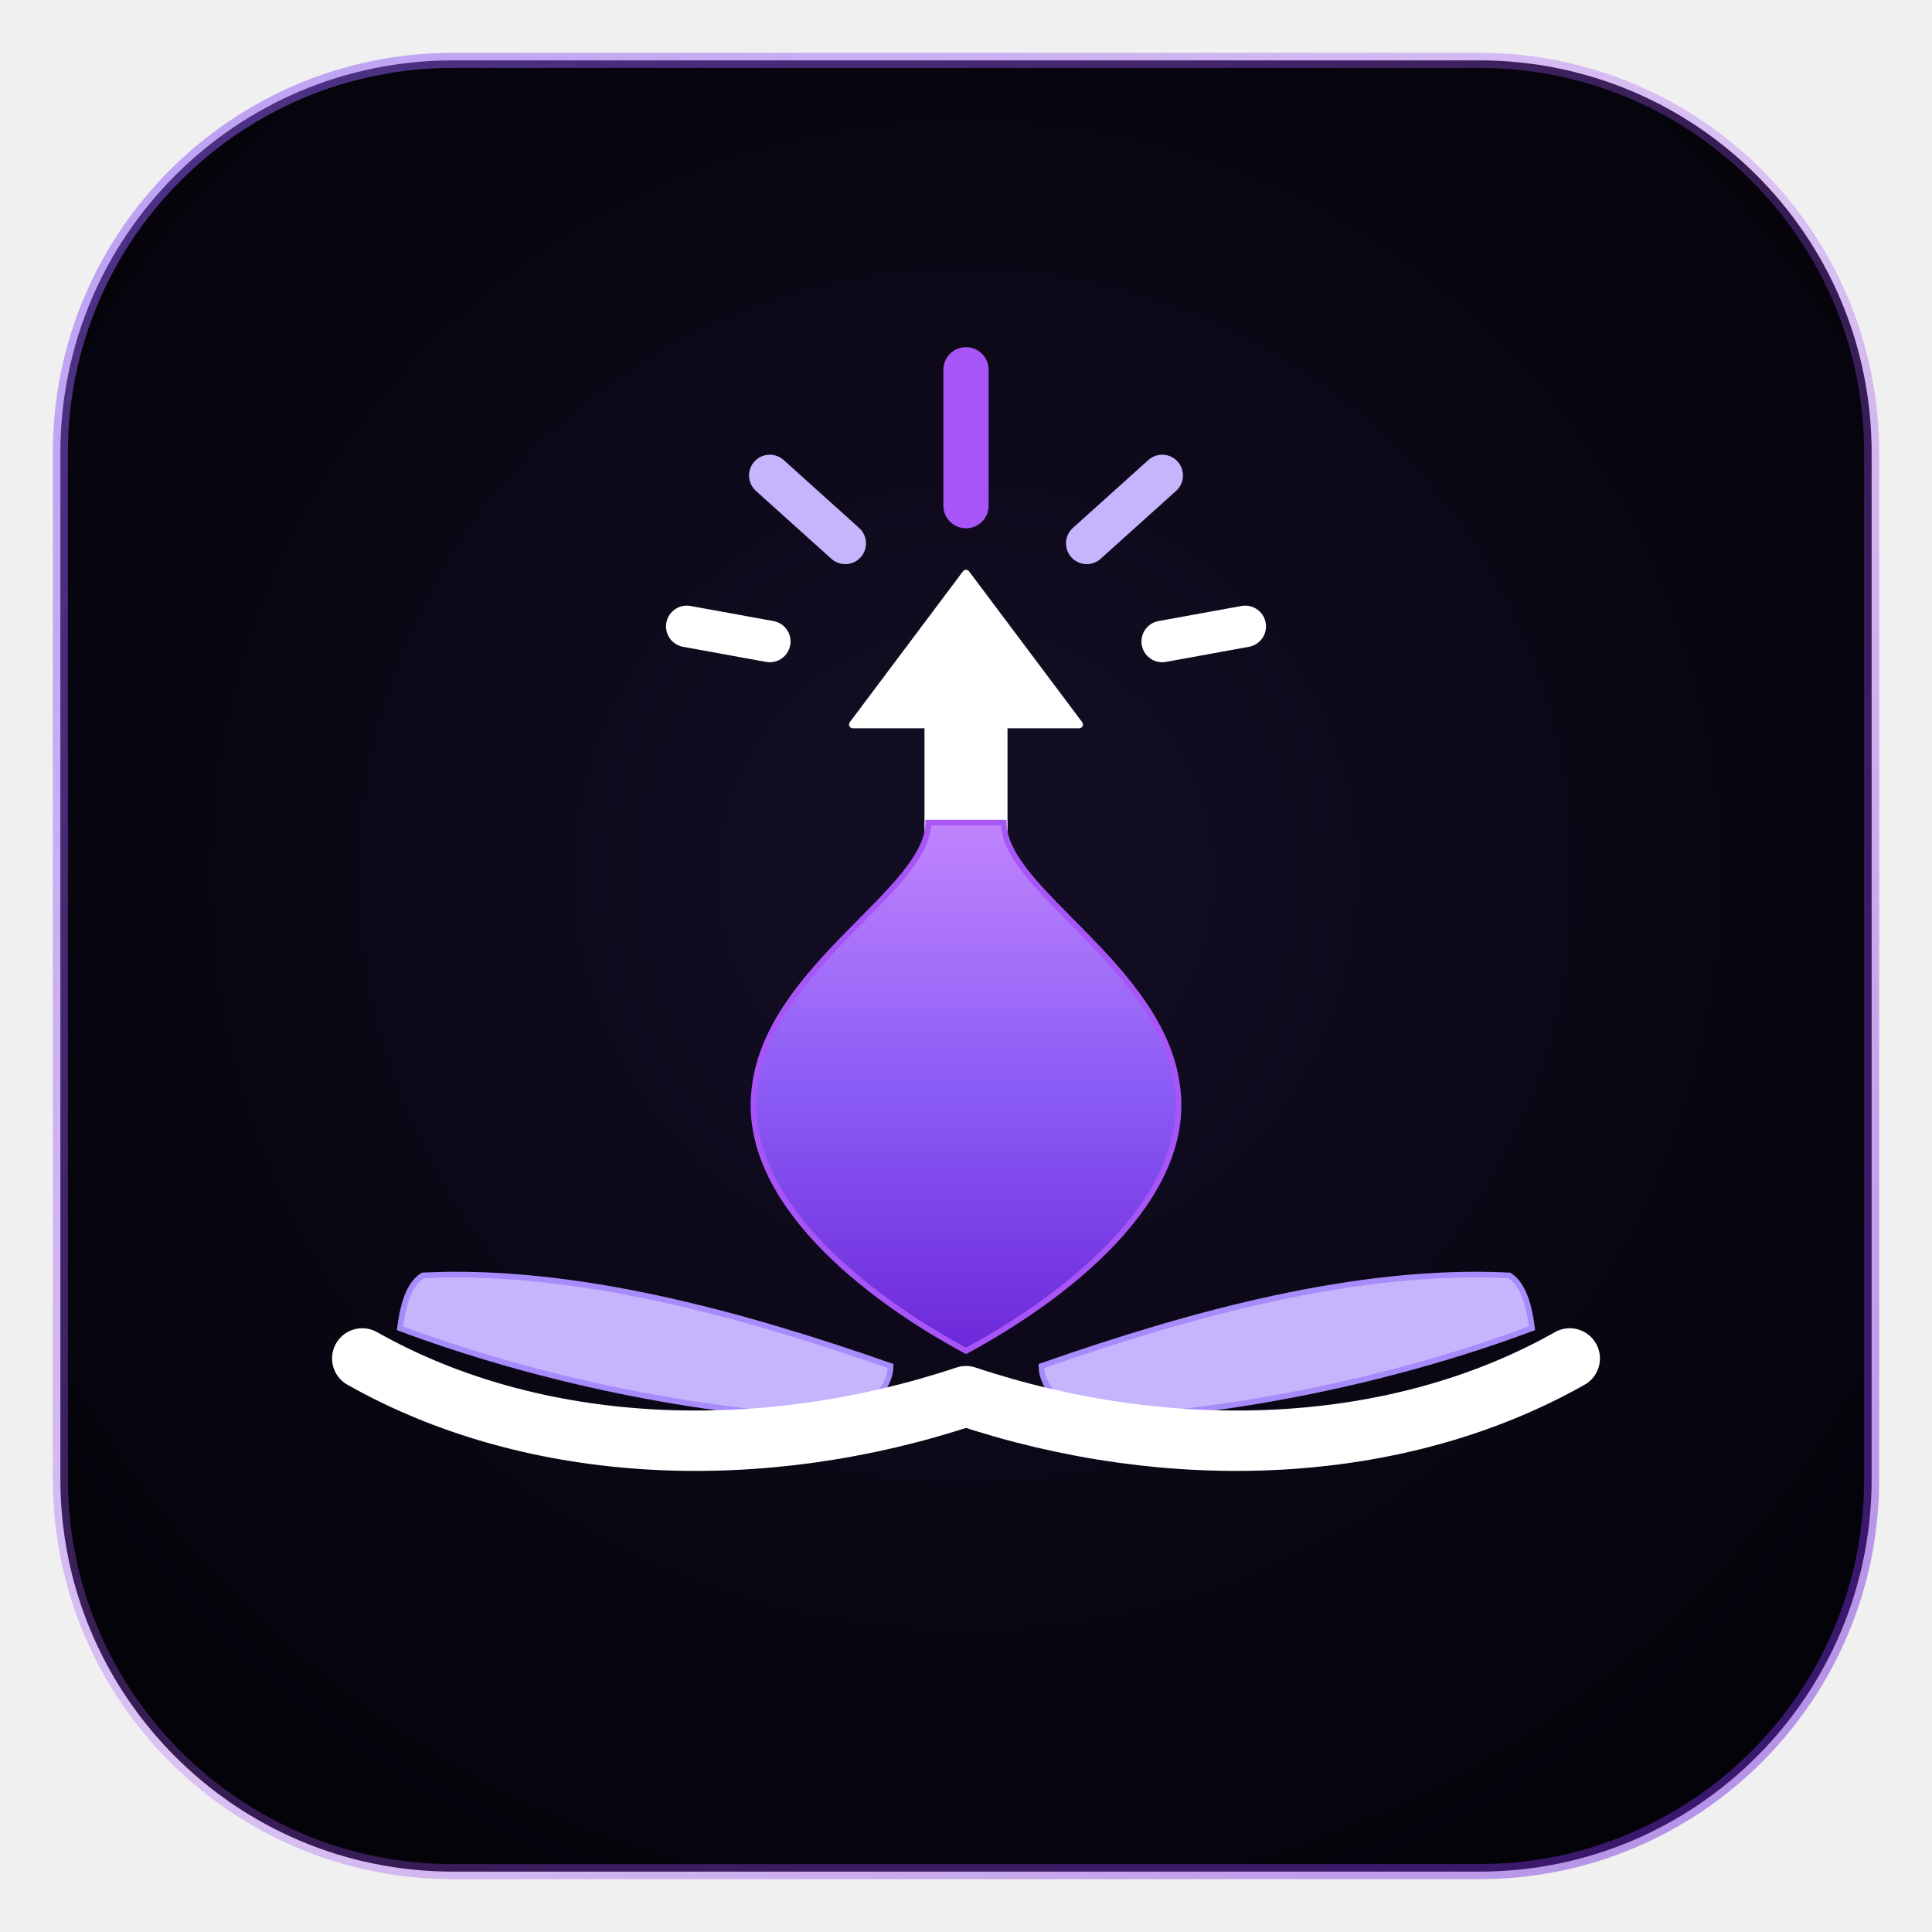
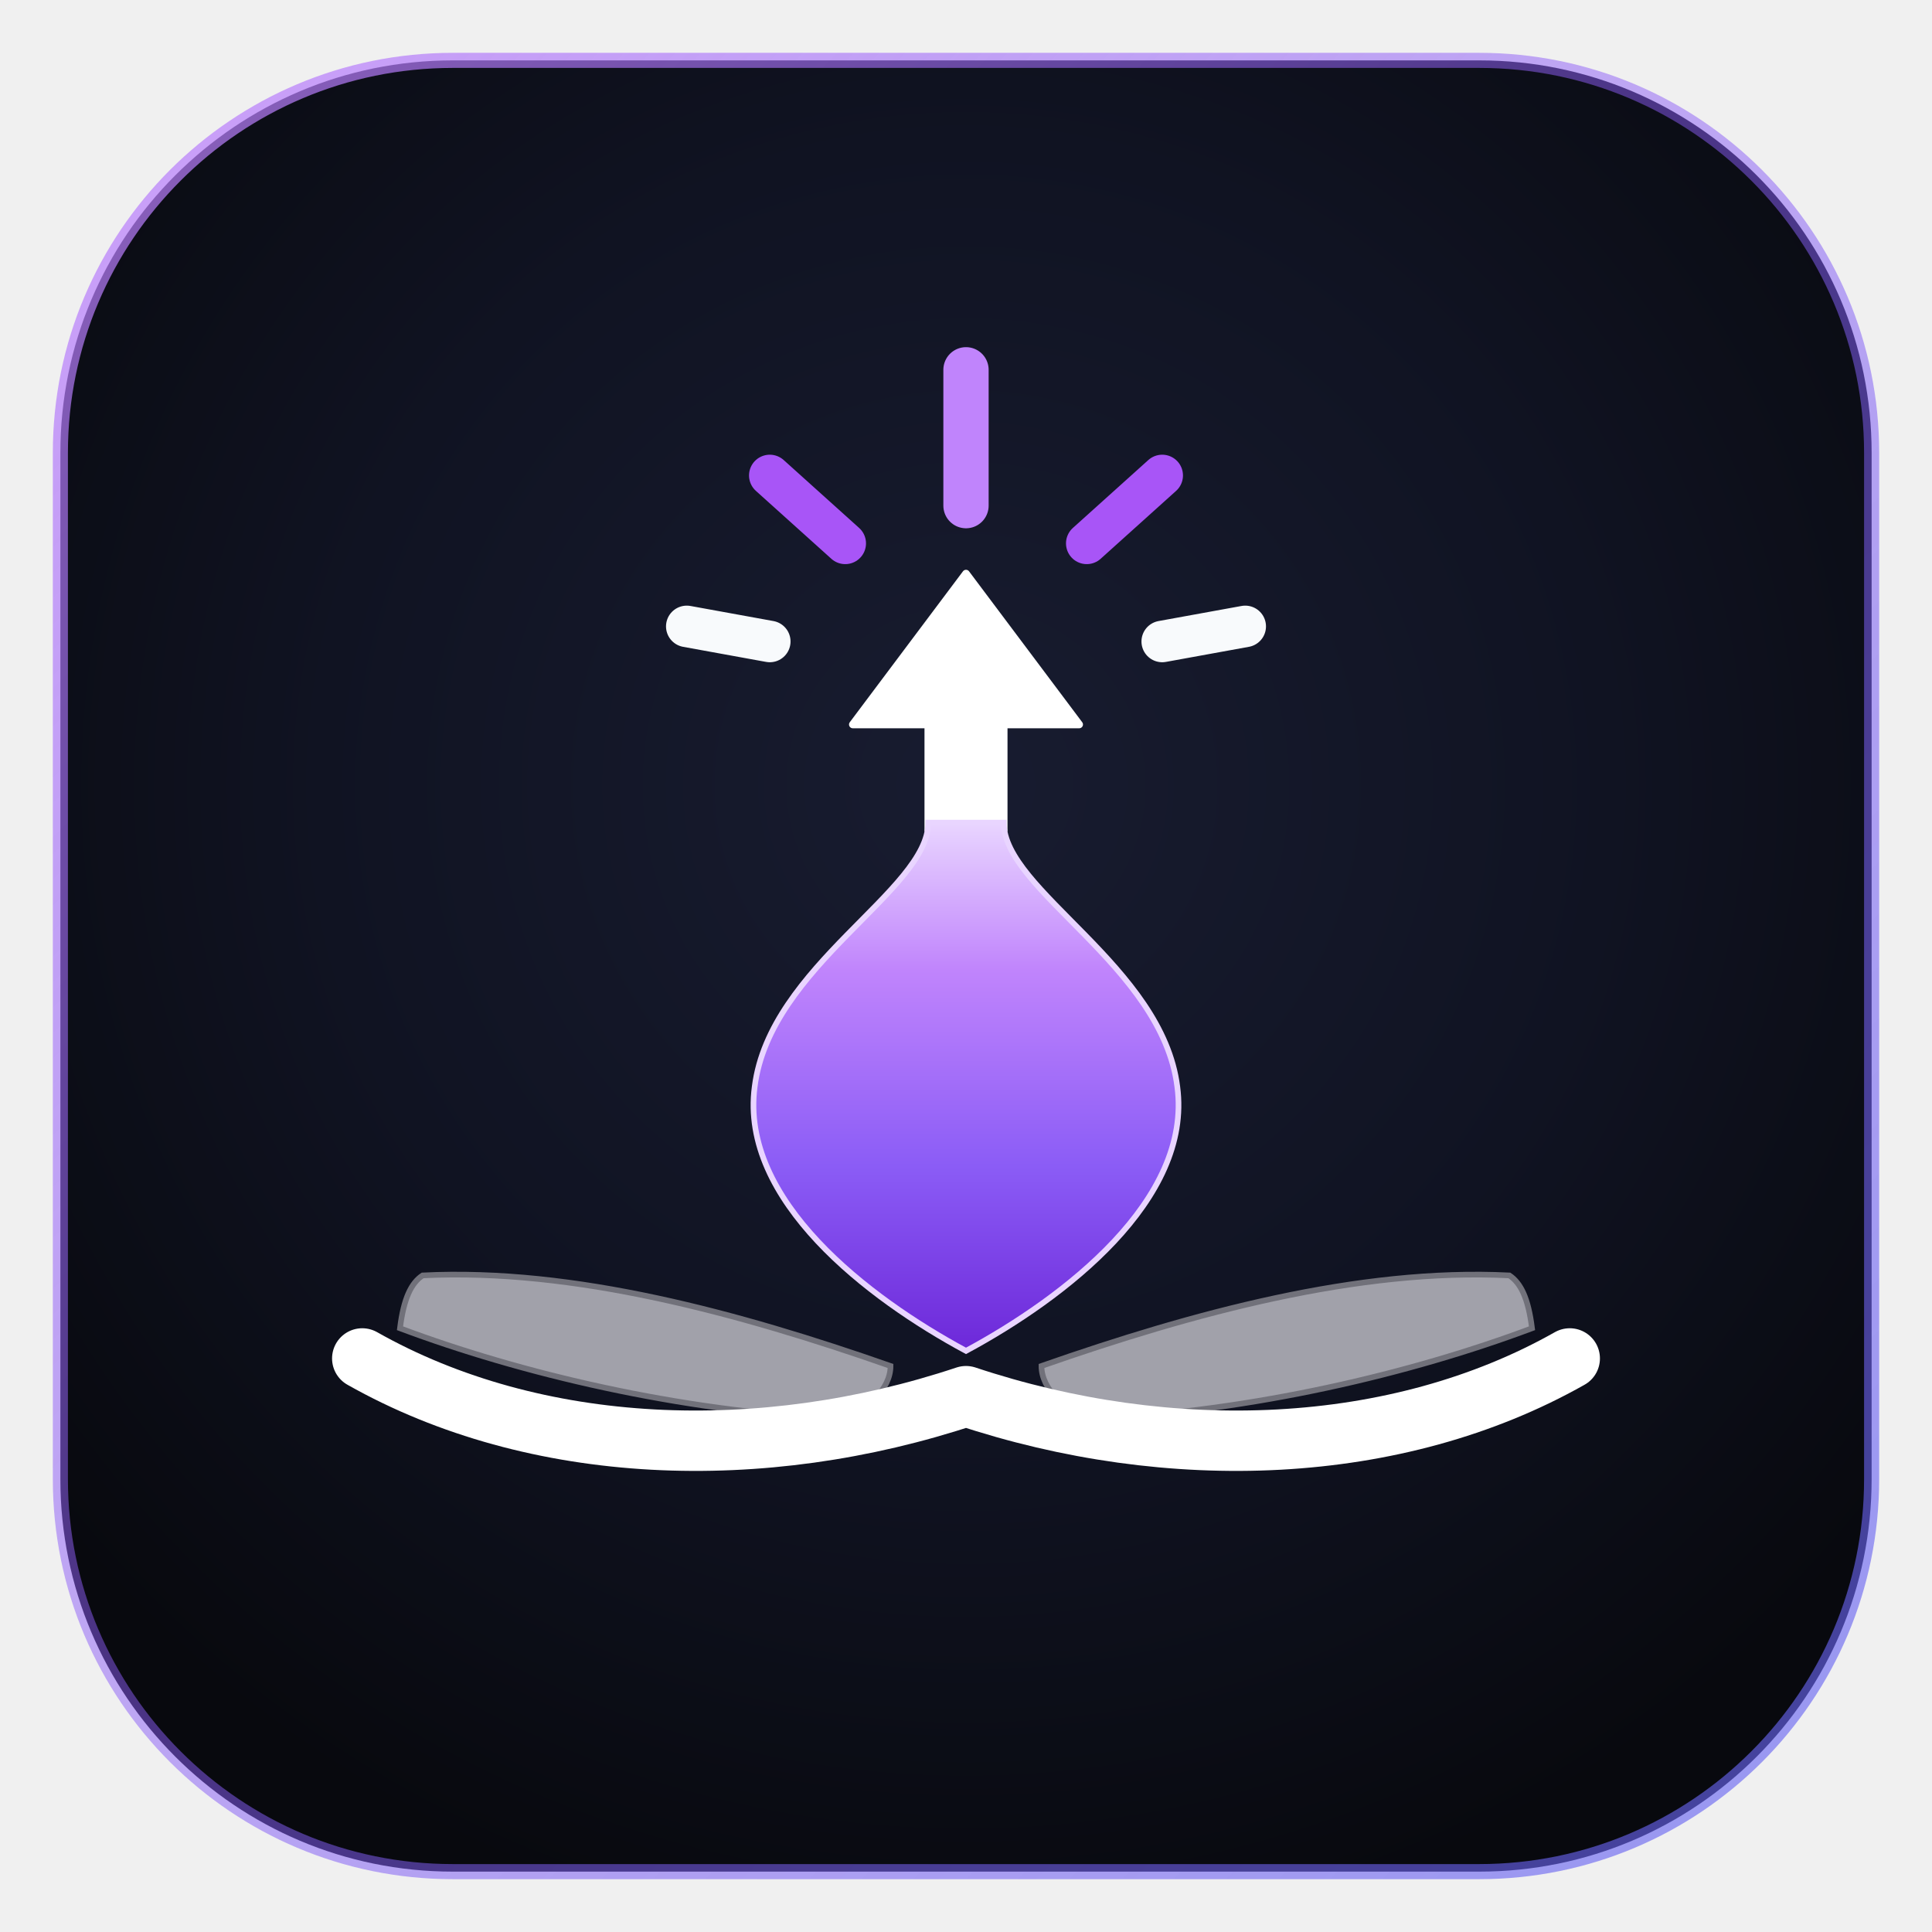
<svg xmlns="http://www.w3.org/2000/svg" viewBox="0 0 512 512" width="512" height="512" fill="none">
  <defs>
    <linearGradient id="engez-dark-flame" x1="256" y1="208" x2="256" y2="348" gradientUnits="userSpaceOnUse">
-       <stop offset="0%" stop-color="#C084FC" />
-       <stop offset="50%" stop-color="#8B5CF6" />
+       <stop offset="0%" stop-color="#E9D5FF" />
+       <stop offset="28%" stop-color="#C084FC" />
+       <stop offset="65%" stop-color="#8B5CF6" />
      <stop offset="100%" stop-color="#6D28D9" />
    </linearGradient>
    <linearGradient id="engez-dark-border" x1="16" y1="16" x2="496" y2="496" gradientUnits="userSpaceOnUse">
-       <stop offset="0%" stop-color="#8B5CF6" stop-opacity="0.55" />
-       <stop offset="50%" stop-color="#A855F7" stop-opacity="0.30" />
-       <stop offset="100%" stop-color="#6D28D9" stop-opacity="0.50" />
+       <stop offset="0%" stop-color="#C084FC" stop-opacity="0.75" />
+       <stop offset="45%" stop-color="#8B5CF6" stop-opacity="0.50" />
+       <stop offset="100%" stop-color="#6366F1" stop-opacity="0.65" />
    </linearGradient>
-     <radialGradient id="engez-dark-glow" cx="50%" cy="45%" r="60%">
-       <stop offset="0%" stop-color="#140E26" />
-       <stop offset="65%" stop-color="#0A0714" />
-       <stop offset="100%" stop-color="#05030A" />
+     <radialGradient id="engez-dark-glow" cx="50%" cy="40%" r="65%">
+       <stop offset="0%" stop-color="#181C30" />
+       <stop offset="55%" stop-color="#101322" />
+       <stop offset="100%" stop-color="#08090E" />
    </radialGradient>
  </defs>
  <rect x="16" y="16" width="480" height="480" rx="104" fill="url(#engez-dark-glow)" stroke="url(#engez-dark-border)" stroke-width="4" />
  <g id="engez-brand-mark" transform="translate(0, 10)">
-     <line x1="256" y1="88" x2="256" y2="124" stroke="#A855F7" stroke-width="12" stroke-linecap="round" />
-     <line x1="204" y1="116" x2="224" y2="134" stroke="#C4B5FD" stroke-width="11" stroke-linecap="round" />
-     <line x1="308" y1="116" x2="288" y2="134" stroke="#C4B5FD" stroke-width="11" stroke-linecap="round" />
-     <line x1="182" y1="156" x2="204" y2="160" stroke="#FFFFFF" stroke-width="11" stroke-linecap="round" />
-     <line x1="330" y1="156" x2="308" y2="160" stroke="#FFFFFF" stroke-width="11" stroke-linecap="round" />
+     <line x1="256" y1="88" x2="256" y2="124" stroke="#C084FC" stroke-width="12" stroke-linecap="round" />
+     <line x1="204" y1="116" x2="224" y2="134" stroke="#A855F7" stroke-width="11" stroke-linecap="round" />
+     <line x1="308" y1="116" x2="288" y2="134" stroke="#A855F7" stroke-width="11" stroke-linecap="round" />
+     <line x1="182" y1="156" x2="204" y2="160" stroke="#F8FAFC" stroke-width="11" stroke-linecap="round" />
+     <line x1="330" y1="156" x2="308" y2="160" stroke="#F8FAFC" stroke-width="11" stroke-linecap="round" />
    <path d="M 256 142           L 286 182           L 266 182           L 266 210           L 246 210           L 246 182           L 226 182           Z" fill="#FFFFFF" stroke="#FFFFFF" stroke-width="2" stroke-linejoin="round" />
-     <path d="M 246 208           C 246 226, 204 246, 200 278           C 196 308, 230 334, 256 348           C 282 334, 316 308, 312 278           C 308 246, 266 226, 266 208           Z" fill="url(#engez-dark-flame)" stroke="#A855F7" stroke-width="1.5" />
-     <path d="M 112 328           C 152 326, 196 338, 236 352           C 236 358, 230 364, 222 366           C 180 364, 138 354, 106 342           C 107 334, 109 330, 112 328           Z" fill="#C4B5FD" stroke="#A78BFA" stroke-width="1.5" />
-     <path d="M 400 328           C 360 326, 316 338, 276 352           C 276 358, 282 364, 290 366           C 332 364, 374 354, 406 342           C 405 334, 403 330, 400 328           Z" fill="#C4B5FD" stroke="#A78BFA" stroke-width="1.5" />
+     <path d="M 246 208           C 246 226, 204 246, 200 278           C 196 308, 230 334, 256 348           C 282 334, 316 308, 312 278           C 308 246, 266 226, 266 208           Z" fill="url(#engez-dark-flame)" stroke="#E9D5FF" stroke-width="1.5" />
+     <path d="M 112 328           C 152 326, 196 338, 236 352           C 236 358, 230 364, 222 366           C 180 364, 138 354, 106 342           C 107 334, 109 330, 112 328           Z" fill="#A1A1AA" stroke="#71717A" stroke-width="1.5" />
+     <path d="M 400 328           C 360 326, 316 338, 276 352           C 276 358, 282 364, 290 366           C 332 364, 374 354, 406 342           C 405 334, 403 330, 400 328           Z" fill="#A1A1AA" stroke="#71717A" stroke-width="1.5" />
    <path d="M 96 350           C 142 376, 202 378, 256 360           C 310 378, 370 376, 416 350" fill="none" stroke="#FFFFFF" stroke-width="16" stroke-linecap="round" stroke-linejoin="round" />
  </g>
</svg>
